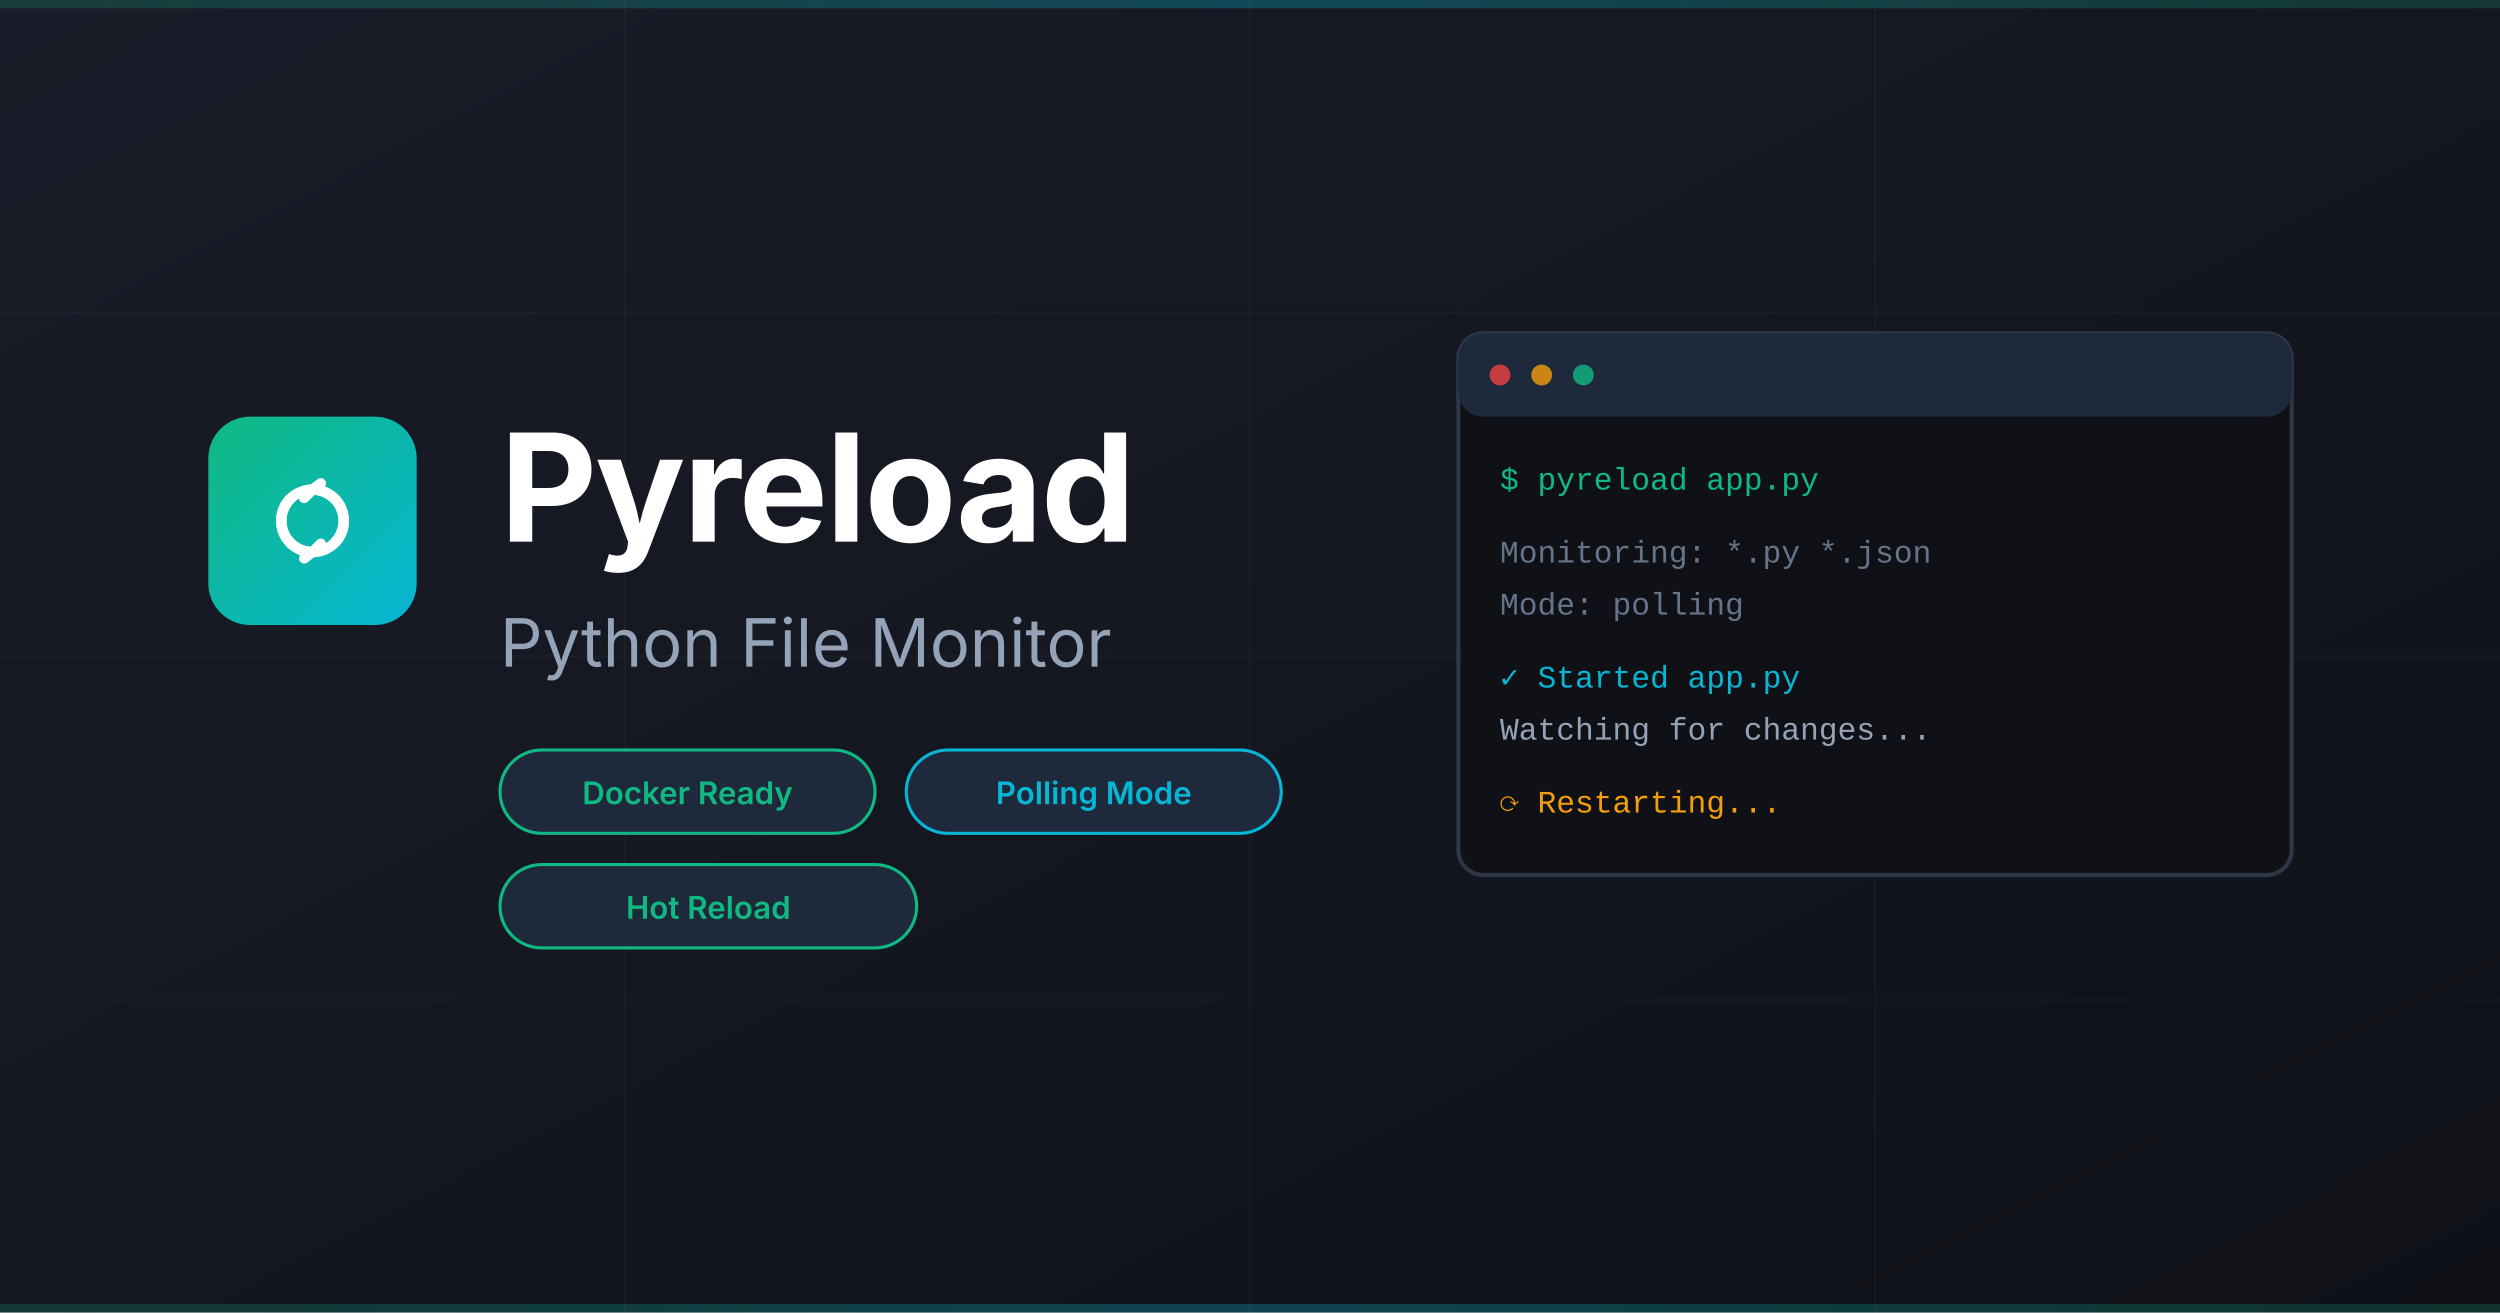
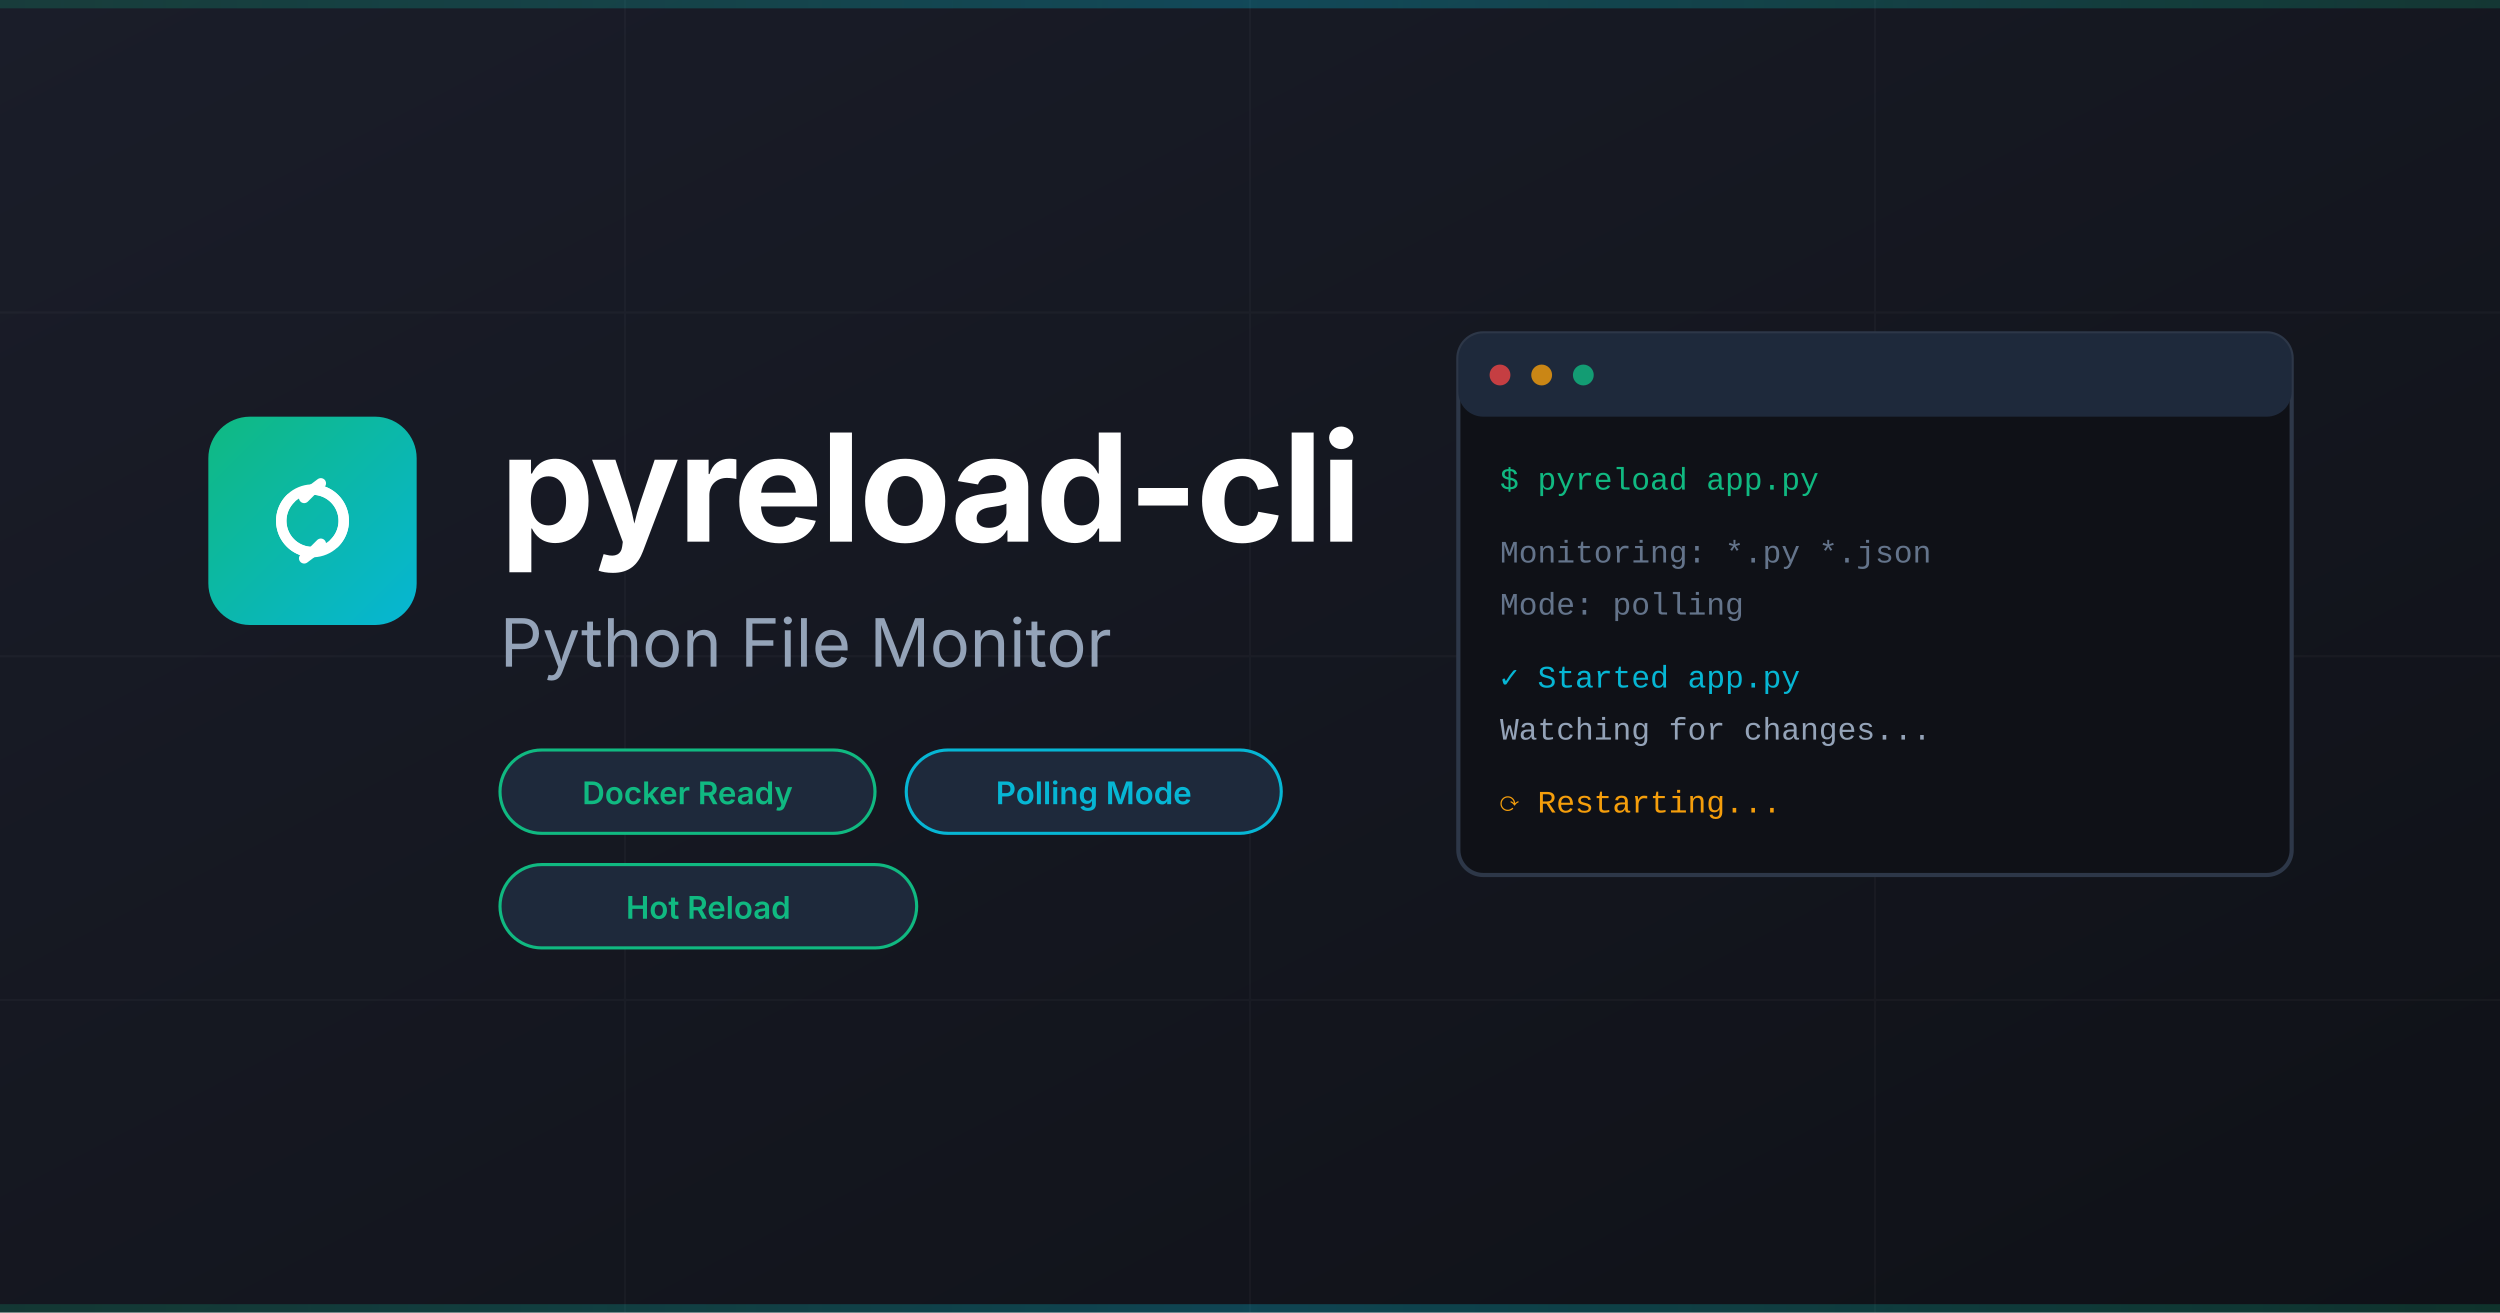
<svg xmlns="http://www.w3.org/2000/svg" viewBox="0 0 1200 630">
  <defs>
    <linearGradient id="bgGradient" x1="0%" y1="0%" x2="100%" y2="100%">
      <stop offset="0%" style="stop-color:#1a1d29;stop-opacity:1" />
      <stop offset="100%" style="stop-color:#0f1117;stop-opacity:1" />
    </linearGradient>
    <linearGradient id="logoGradient" x1="0%" y1="0%" x2="100%" y2="100%">
      <stop offset="0%" style="stop-color:#10b981;stop-opacity:1" />
      <stop offset="100%" style="stop-color:#06b6d4;stop-opacity:1" />
    </linearGradient>
    <linearGradient id="accentGradient" x1="0%" y1="0%" x2="100%" y2="0%">
      <stop offset="0%" style="stop-color:#10b981;stop-opacity:0.2" />
      <stop offset="50%" style="stop-color:#06b6d4;stop-opacity:0.3" />
      <stop offset="100%" style="stop-color:#10b981;stop-opacity:0.2" />
    </linearGradient>
  </defs>
  <rect width="1200" height="630" fill="url(#bgGradient)" />
  <g opacity="0.03">
    <line x1="0" y1="150" x2="1200" y2="150" stroke="#fff" stroke-width="1" />
    <line x1="0" y1="315" x2="1200" y2="315" stroke="#fff" stroke-width="1" />
    <line x1="0" y1="480" x2="1200" y2="480" stroke="#fff" stroke-width="1" />
    <line x1="300" y1="0" x2="300" y2="630" stroke="#fff" stroke-width="1" />
    <line x1="600" y1="0" x2="600" y2="630" stroke="#fff" stroke-width="1" />
    <line x1="900" y1="0" x2="900" y2="630" stroke="#fff" stroke-width="1" />
  </g>
  <rect width="1200" height="4" fill="url(#accentGradient)" />
  <g transform="translate(100, 200)">
    <rect width="100" height="100" rx="20" fill="url(#logoGradient)" />
    <g transform="translate(50, 50)" stroke="white" stroke-width="5" fill="none" stroke-linecap="round">
      <path d="M 0,-15 A 15,15 0 1,1 -10.6,-10.6" />
      <polyline points="4,-18 0,-15 -4,-11" fill="white" />
      <path d="M 0,15 A 15,15 0 1,1 10.6,10.6" />
      <polyline points="-4,18 0,15 4,11" fill="white" />
    </g>
  </g>
  <text x="240" y="260" font-family="-apple-system, BlinkMacSystemFont, 'Segoe UI', sans-serif" font-size="72" font-weight="700" fill="white" letter-spacing="-1">
-     Pyreload
+     pyreload-cli
  </text>
  <text x="240" y="320" font-family="-apple-system, BlinkMacSystemFont, 'Segoe UI', sans-serif" font-size="32" font-weight="400" fill="#94a3b8" letter-spacing="0">
    Python File Monitor
  </text>
  <g transform="translate(240, 360)">
    <rect x="0" y="0" width="180" height="40" rx="20" fill="#1e293b" stroke="#10b981" stroke-width="1.5" />
    <text x="90" y="26" font-family="-apple-system, BlinkMacSystemFont, 'Segoe UI', sans-serif" font-size="15" font-weight="600" fill="#10b981" text-anchor="middle">
      Docker Ready
    </text>
    <rect x="195" y="0" width="180" height="40" rx="20" fill="#1e293b" stroke="#06b6d4" stroke-width="1.5" />
    <text x="285" y="26" font-family="-apple-system, BlinkMacSystemFont, 'Segoe UI', sans-serif" font-size="15" font-weight="600" fill="#06b6d4" text-anchor="middle">
      Polling Mode
    </text>
    <rect x="0" y="55" width="200" height="40" rx="20" fill="#1e293b" stroke="#10b981" stroke-width="1.5" />
    <text x="100" y="81" font-family="-apple-system, BlinkMacSystemFont, 'Segoe UI', sans-serif" font-size="15" font-weight="600" fill="#10b981" text-anchor="middle">
      Hot Reload
    </text>
  </g>
  <g transform="translate(700, 160)">
    <rect width="400" height="260" rx="12" fill="#0f1117" stroke="#2d3748" stroke-width="2" />
    <rect width="400" height="40" rx="12" fill="#1e293b" />
    <circle cx="20" cy="20" r="5" fill="#ef4444" opacity="0.8" />
    <circle cx="40" cy="20" r="5" fill="#f59e0b" opacity="0.8" />
    <circle cx="60" cy="20" r="5" fill="#10b981" opacity="0.8" />
    <text x="20" y="75" font-family="'SF Mono', Monaco, 'Courier New', monospace" font-size="15" fill="#10b981" font-weight="500">$ pyreload app.py</text>
    <text x="20" y="110" font-family="'SF Mono', Monaco, 'Courier New', monospace" font-size="15" fill="#64748b">Monitoring: *.py *.json</text>
    <text x="20" y="135" font-family="'SF Mono', Monaco, 'Courier New', monospace" font-size="15" fill="#64748b">Mode: polling</text>
    <text x="20" y="170" font-family="'SF Mono', Monaco, 'Courier New', monospace" font-size="15" fill="#06b6d4">✓ Started app.py</text>
    <text x="20" y="195" font-family="'SF Mono', Monaco, 'Courier New', monospace" font-size="15" fill="#94a3b8">Watching for changes...</text>
    <text x="20" y="230" font-family="'SF Mono', Monaco, 'Courier New', monospace" font-size="15" fill="#f59e0b">⟳ Restarting...</text>
  </g>
  <rect y="626" width="1200" height="4" fill="url(#accentGradient)" />
</svg>
